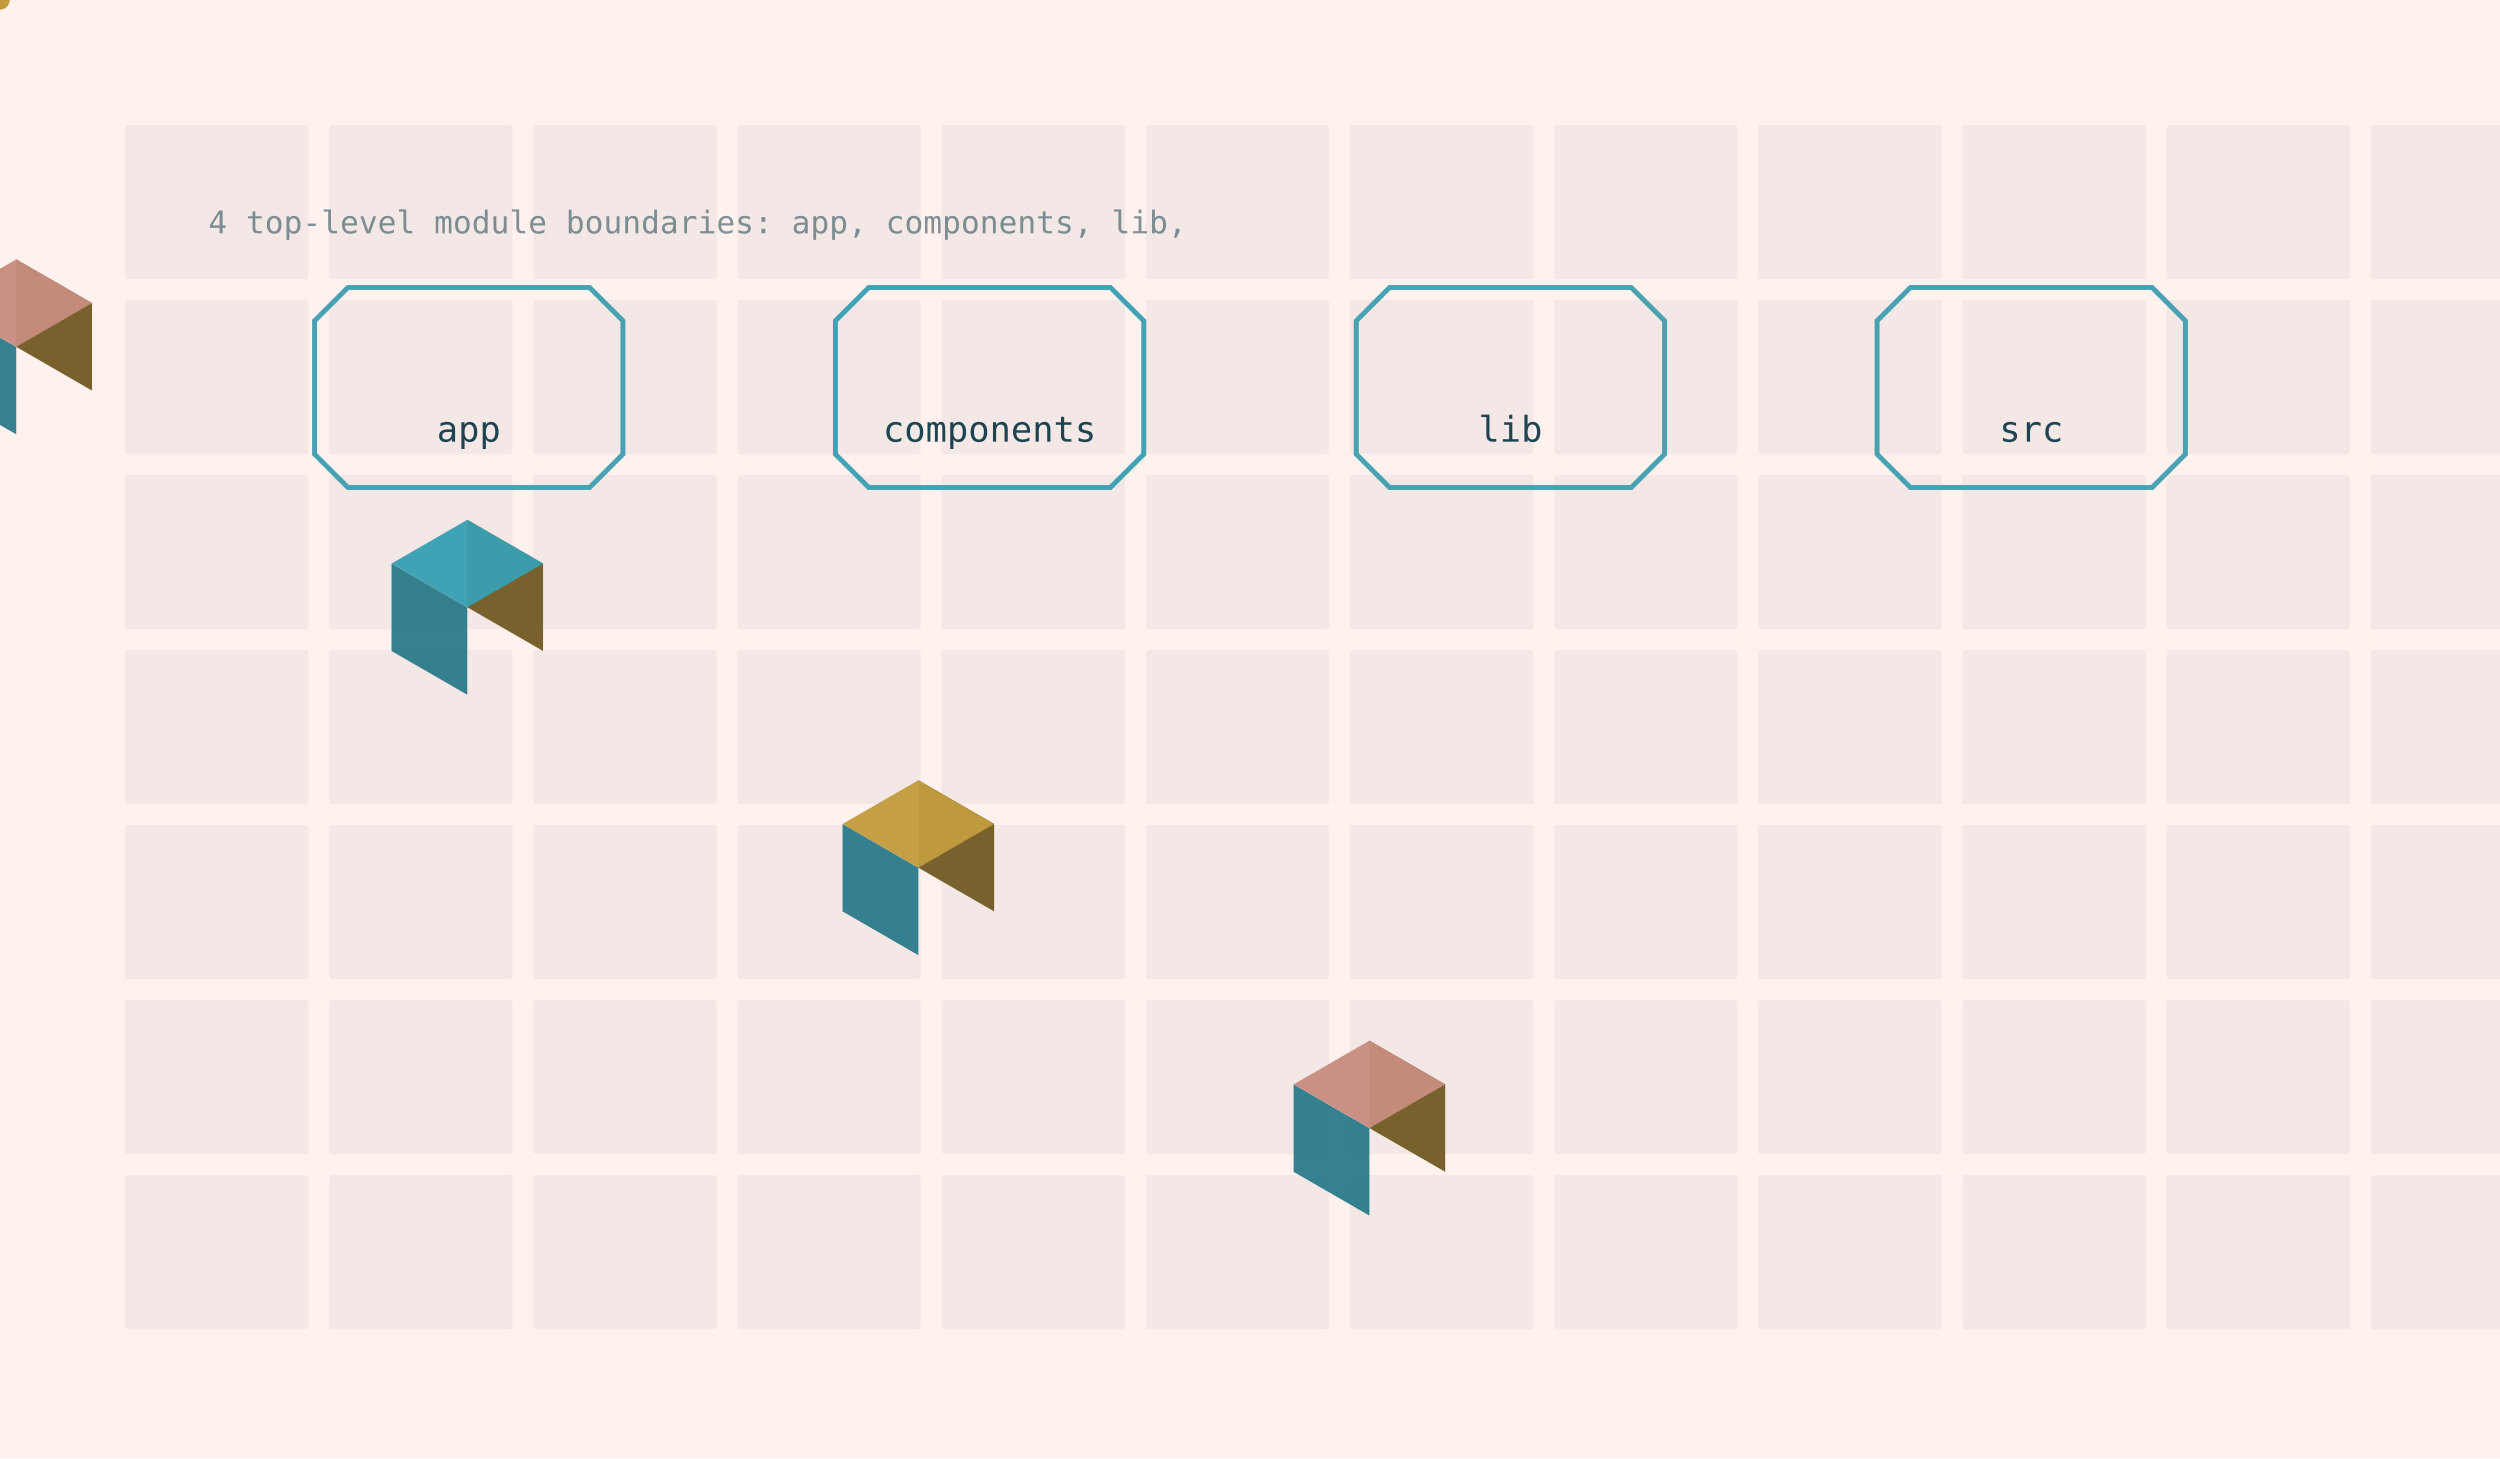
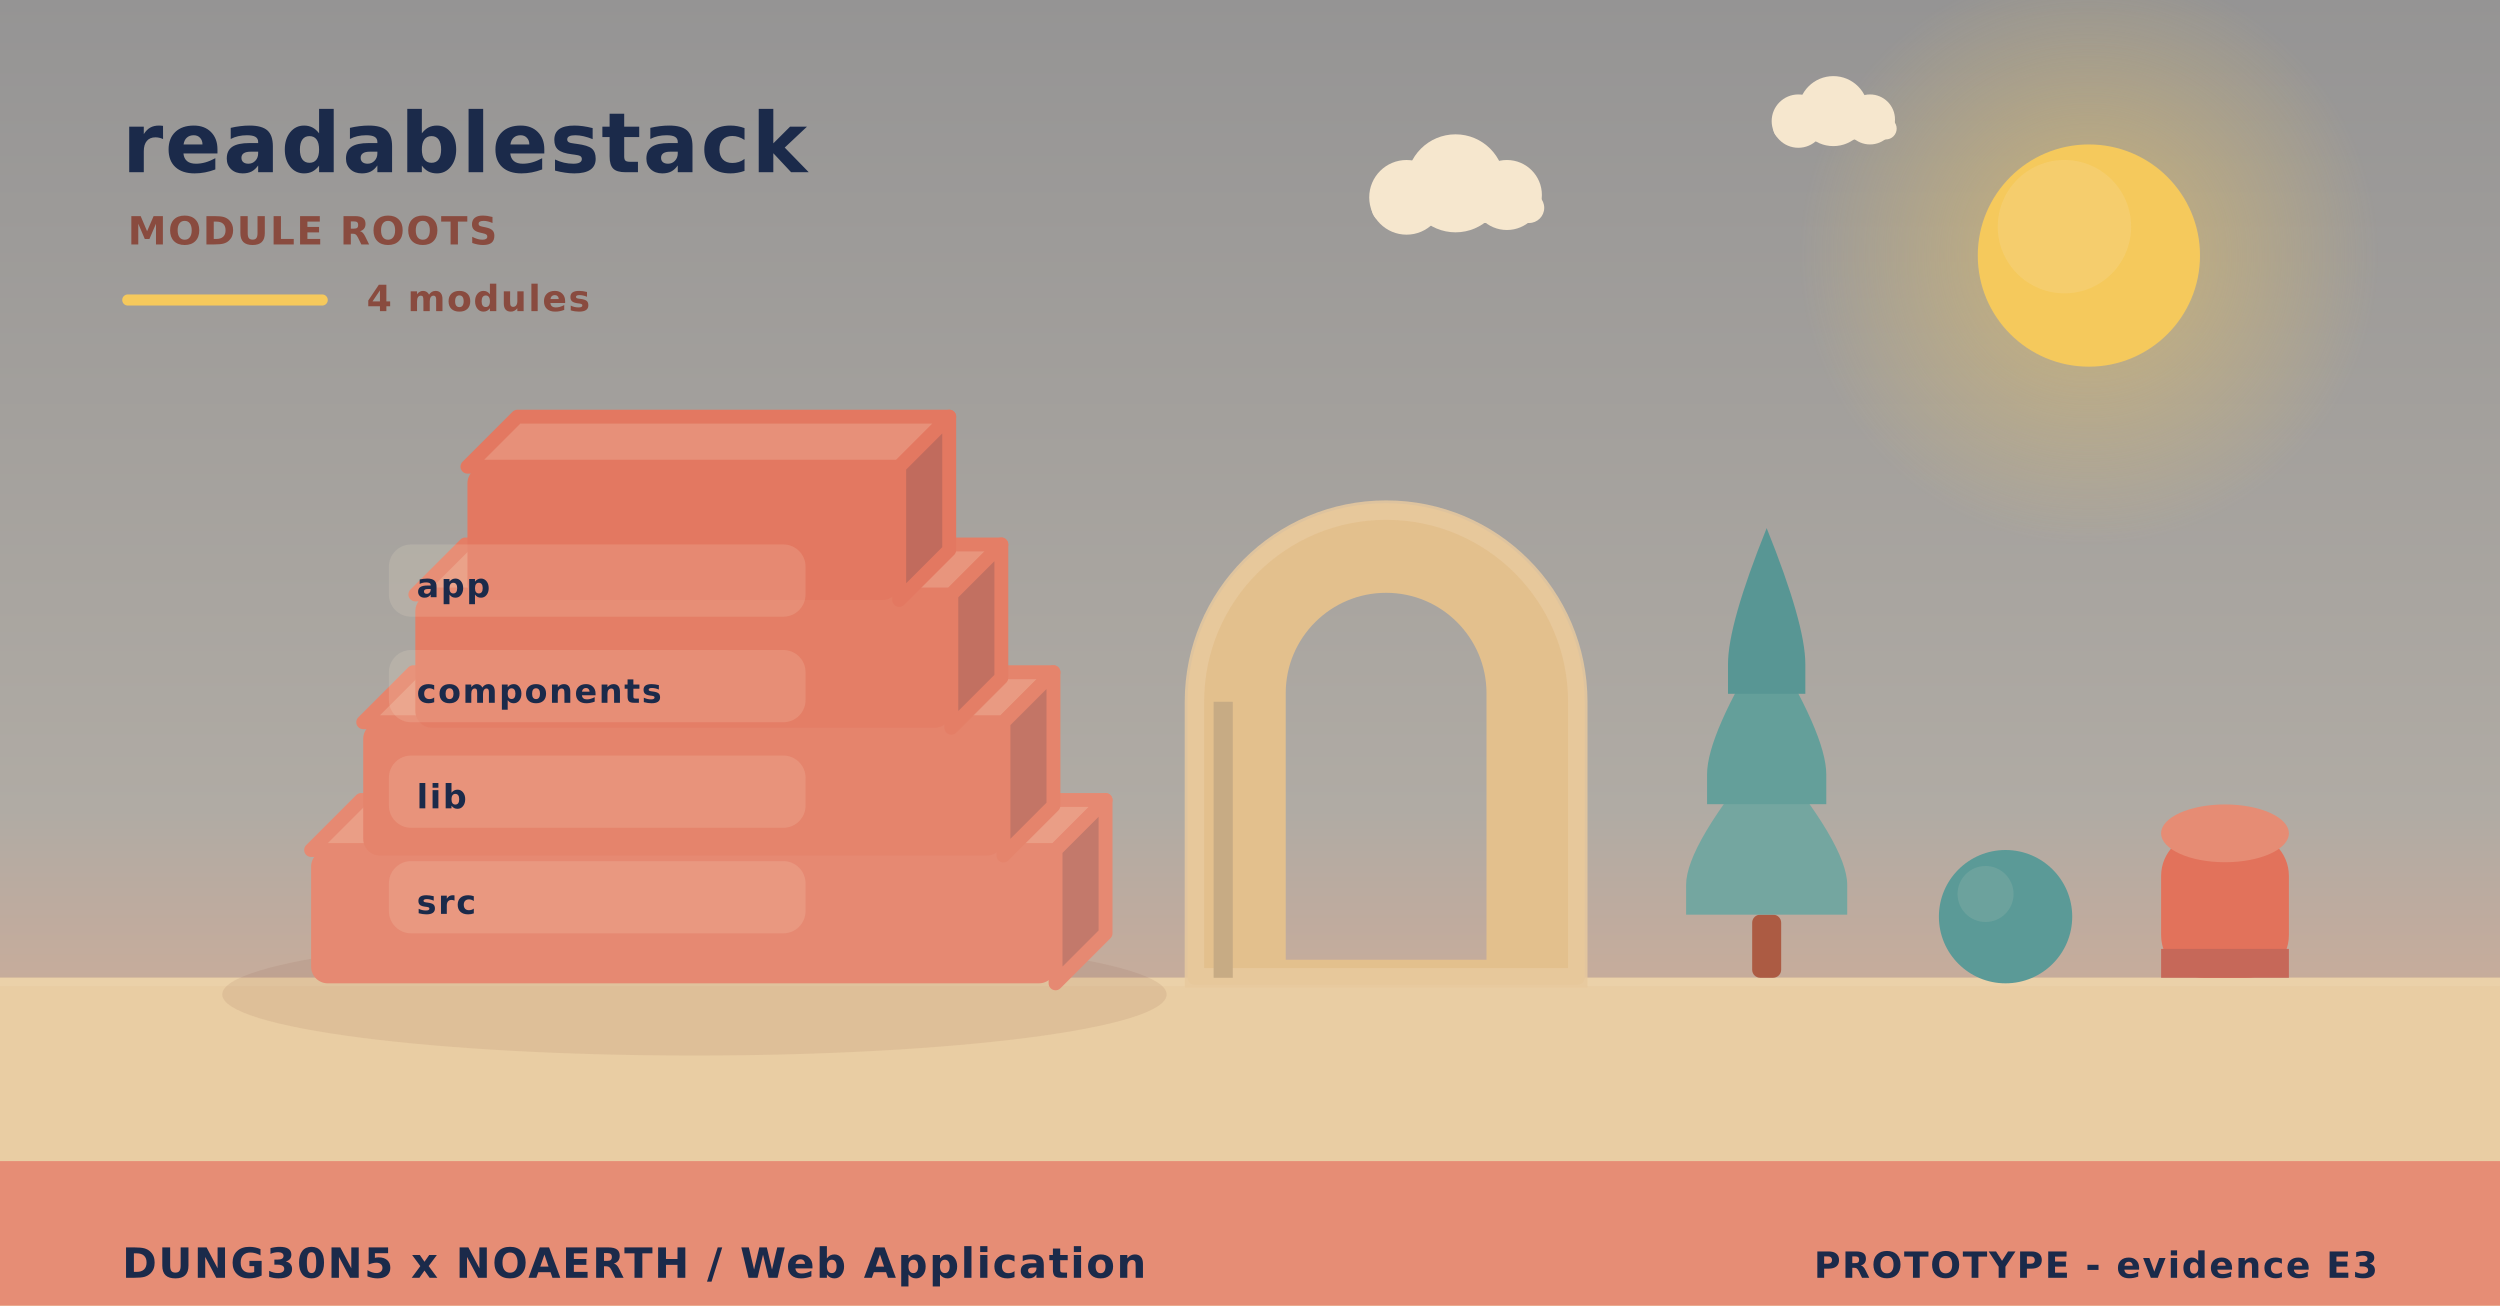
- <svg xmlns="http://www.w3.org/2000/svg" viewBox="0 0 1200 700" width="1200" height="700" role="img" aria-label="readablestack architecture">
-   <rect width="1200" height="700" fill="#fff1ed" />
-   <defs>
-     <linearGradient id="ga" x1="0" y1="0" x2="1" y2="1">
-       <stop offset="0%" stop-color="#c78c7e" />
-       <stop offset="100%" stop-color="#389eb2" />
-     </linearGradient>
-   </defs>
-   <rect x="60.00" y="60.00" width="88.00" height="74.00" rx="1.20" fill="#063241" opacity="0.05" />
-   <rect x="158.00" y="60.00" width="88.00" height="74.00" rx="1.20" fill="#063241" opacity="0.05" />
-   <rect x="256.00" y="60.00" width="88.00" height="74.00" rx="1.20" fill="#063241" opacity="0.05" />
-   <rect x="354.00" y="60.00" width="88.00" height="74.00" rx="1.20" fill="#063241" opacity="0.05" />
-   <rect x="452.00" y="60.00" width="88.00" height="74.00" rx="1.20" fill="#063241" opacity="0.05" />
-   <rect x="550.00" y="60.00" width="88.00" height="74.00" rx="1.20" fill="#063241" opacity="0.05" />
-   <rect x="648.00" y="60.00" width="88.00" height="74.00" rx="1.20" fill="#063241" opacity="0.05" />
-   <rect x="746.00" y="60.00" width="88.00" height="74.00" rx="1.20" fill="#063241" opacity="0.05" />
-   <rect x="844.00" y="60.00" width="88.00" height="74.00" rx="1.20" fill="#063241" opacity="0.05" />
-   <rect x="942.00" y="60.00" width="88.00" height="74.00" rx="1.20" fill="#063241" opacity="0.05" />
-   <rect x="1040.00" y="60.00" width="88.00" height="74.00" rx="1.20" fill="#063241" opacity="0.05" />
-   <rect x="1138.00" y="60.00" width="88.00" height="74.00" rx="1.20" fill="#063241" opacity="0.05" />
-   <rect x="60.00" y="144.00" width="88.00" height="74.00" rx="1.20" fill="#063241" opacity="0.05" />
-   <rect x="158.00" y="144.00" width="88.00" height="74.00" rx="1.20" fill="#063241" opacity="0.05" />
-   <rect x="256.00" y="144.00" width="88.00" height="74.00" rx="1.20" fill="#063241" opacity="0.05" />
-   <rect x="354.00" y="144.00" width="88.00" height="74.00" rx="1.20" fill="#063241" opacity="0.05" />
-   <rect x="452.00" y="144.00" width="88.00" height="74.00" rx="1.20" fill="#063241" opacity="0.05" />
-   <rect x="550.00" y="144.00" width="88.00" height="74.00" rx="1.20" fill="#063241" opacity="0.05" />
-   <rect x="648.00" y="144.00" width="88.00" height="74.00" rx="1.20" fill="#063241" opacity="0.05" />
-   <rect x="746.00" y="144.00" width="88.00" height="74.00" rx="1.20" fill="#063241" opacity="0.05" />
-   <rect x="844.00" y="144.00" width="88.00" height="74.00" rx="1.20" fill="#063241" opacity="0.05" />
-   <rect x="942.00" y="144.00" width="88.00" height="74.00" rx="1.20" fill="#063241" opacity="0.05" />
-   <rect x="1040.00" y="144.00" width="88.00" height="74.00" rx="1.20" fill="#063241" opacity="0.05" />
-   <rect x="1138.00" y="144.00" width="88.00" height="74.00" rx="1.20" fill="#063241" opacity="0.05" />
-   <rect x="60.00" y="228.00" width="88.00" height="74.00" rx="1.20" fill="#063241" opacity="0.05" />
-   <rect x="158.00" y="228.00" width="88.00" height="74.00" rx="1.20" fill="#063241" opacity="0.05" />
-   <rect x="256.00" y="228.00" width="88.00" height="74.00" rx="1.20" fill="#063241" opacity="0.05" />
-   <rect x="354.00" y="228.00" width="88.00" height="74.00" rx="1.20" fill="#063241" opacity="0.05" />
-   <rect x="452.00" y="228.00" width="88.00" height="74.00" rx="1.20" fill="#063241" opacity="0.05" />
-   <rect x="550.00" y="228.00" width="88.00" height="74.00" rx="1.20" fill="#063241" opacity="0.05" />
-   <rect x="648.00" y="228.00" width="88.00" height="74.00" rx="1.20" fill="#063241" opacity="0.05" />
-   <rect x="746.00" y="228.00" width="88.00" height="74.00" rx="1.20" fill="#063241" opacity="0.05" />
-   <rect x="844.00" y="228.00" width="88.00" height="74.00" rx="1.20" fill="#063241" opacity="0.05" />
-   <rect x="942.00" y="228.00" width="88.00" height="74.00" rx="1.20" fill="#063241" opacity="0.05" />
-   <rect x="1040.00" y="228.00" width="88.00" height="74.00" rx="1.20" fill="#063241" opacity="0.05" />
-   <rect x="1138.00" y="228.00" width="88.00" height="74.00" rx="1.20" fill="#063241" opacity="0.05" />
-   <rect x="60.00" y="312.00" width="88.00" height="74.00" rx="1.20" fill="#063241" opacity="0.05" />
-   <rect x="158.00" y="312.00" width="88.00" height="74.00" rx="1.20" fill="#063241" opacity="0.05" />
-   <rect x="256.00" y="312.00" width="88.00" height="74.00" rx="1.20" fill="#063241" opacity="0.05" />
-   <rect x="354.00" y="312.00" width="88.00" height="74.00" rx="1.20" fill="#063241" opacity="0.05" />
-   <rect x="452.00" y="312.00" width="88.00" height="74.00" rx="1.20" fill="#063241" opacity="0.05" />
-   <rect x="550.00" y="312.00" width="88.00" height="74.00" rx="1.20" fill="#063241" opacity="0.05" />
-   <rect x="648.00" y="312.00" width="88.00" height="74.00" rx="1.20" fill="#063241" opacity="0.05" />
-   <rect x="746.00" y="312.00" width="88.00" height="74.00" rx="1.20" fill="#063241" opacity="0.05" />
-   <rect x="844.00" y="312.00" width="88.00" height="74.00" rx="1.20" fill="#063241" opacity="0.05" />
-   <rect x="942.00" y="312.00" width="88.00" height="74.00" rx="1.20" fill="#063241" opacity="0.05" />
-   <rect x="1040.00" y="312.00" width="88.00" height="74.00" rx="1.20" fill="#063241" opacity="0.05" />
-   <rect x="1138.00" y="312.00" width="88.00" height="74.00" rx="1.20" fill="#063241" opacity="0.05" />
-   <rect x="60.00" y="396.00" width="88.00" height="74.00" rx="1.20" fill="#063241" opacity="0.05" />
-   <rect x="158.00" y="396.00" width="88.00" height="74.00" rx="1.20" fill="#063241" opacity="0.05" />
-   <rect x="256.00" y="396.00" width="88.00" height="74.00" rx="1.20" fill="#063241" opacity="0.05" />
-   <rect x="354.00" y="396.00" width="88.00" height="74.00" rx="1.20" fill="#063241" opacity="0.05" />
-   <rect x="452.00" y="396.00" width="88.00" height="74.00" rx="1.20" fill="#063241" opacity="0.05" />
-   <rect x="550.00" y="396.00" width="88.00" height="74.00" rx="1.20" fill="#063241" opacity="0.05" />
-   <rect x="648.00" y="396.00" width="88.00" height="74.00" rx="1.20" fill="#063241" opacity="0.05" />
-   <rect x="746.00" y="396.00" width="88.00" height="74.00" rx="1.20" fill="#063241" opacity="0.05" />
-   <rect x="844.00" y="396.00" width="88.00" height="74.00" rx="1.20" fill="#063241" opacity="0.05" />
-   <rect x="942.00" y="396.00" width="88.00" height="74.00" rx="1.20" fill="#063241" opacity="0.05" />
-   <rect x="1040.00" y="396.00" width="88.00" height="74.00" rx="1.20" fill="#063241" opacity="0.05" />
-   <rect x="1138.00" y="396.00" width="88.00" height="74.00" rx="1.20" fill="#063241" opacity="0.05" />
-   <rect x="60.00" y="480.00" width="88.00" height="74.00" rx="1.20" fill="#063241" opacity="0.05" />
-   <rect x="158.00" y="480.00" width="88.00" height="74.00" rx="1.20" fill="#063241" opacity="0.05" />
-   <rect x="256.00" y="480.00" width="88.00" height="74.00" rx="1.20" fill="#063241" opacity="0.05" />
-   <rect x="354.00" y="480.00" width="88.00" height="74.00" rx="1.20" fill="#063241" opacity="0.05" />
-   <rect x="452.00" y="480.00" width="88.00" height="74.00" rx="1.20" fill="#063241" opacity="0.05" />
-   <rect x="550.00" y="480.00" width="88.00" height="74.00" rx="1.20" fill="#063241" opacity="0.05" />
-   <rect x="648.00" y="480.00" width="88.00" height="74.00" rx="1.20" fill="#063241" opacity="0.05" />
-   <rect x="746.00" y="480.00" width="88.00" height="74.00" rx="1.20" fill="#063241" opacity="0.05" />
-   <rect x="844.00" y="480.00" width="88.00" height="74.00" rx="1.20" fill="#063241" opacity="0.05" />
-   <rect x="942.00" y="480.00" width="88.00" height="74.00" rx="1.20" fill="#063241" opacity="0.05" />
-   <rect x="1040.00" y="480.00" width="88.00" height="74.00" rx="1.20" fill="#063241" opacity="0.05" />
-   <rect x="1138.00" y="480.00" width="88.00" height="74.00" rx="1.20" fill="#063241" opacity="0.05" />
-   <rect x="60.00" y="564.00" width="88.00" height="74.00" rx="1.20" fill="#063241" opacity="0.05" />
-   <rect x="158.00" y="564.00" width="88.00" height="74.00" rx="1.20" fill="#063241" opacity="0.05" />
-   <rect x="256.00" y="564.00" width="88.00" height="74.00" rx="1.20" fill="#063241" opacity="0.05" />
-   <rect x="354.00" y="564.00" width="88.00" height="74.00" rx="1.20" fill="#063241" opacity="0.05" />
-   <rect x="452.00" y="564.00" width="88.00" height="74.00" rx="1.20" fill="#063241" opacity="0.05" />
-   <rect x="550.00" y="564.00" width="88.00" height="74.00" rx="1.20" fill="#063241" opacity="0.05" />
-   <rect x="648.00" y="564.00" width="88.00" height="74.00" rx="1.20" fill="#063241" opacity="0.05" />
-   <rect x="746.00" y="564.00" width="88.00" height="74.00" rx="1.20" fill="#063241" opacity="0.05" />
-   <rect x="844.00" y="564.00" width="88.00" height="74.00" rx="1.20" fill="#063241" opacity="0.05" />
-   <rect x="942.00" y="564.00" width="88.00" height="74.00" rx="1.20" fill="#063241" opacity="0.05" />
-   <rect x="1040.00" y="564.00" width="88.00" height="74.00" rx="1.20" fill="#063241" opacity="0.05" />
-   <rect x="1138.00" y="564.00" width="88.00" height="74.00" rx="1.20" fill="#063241" opacity="0.05" />
-   <path d="M167.00,138.00 H283.00 L299.00,154.00 V218.00 L283.00,234.00 H167.00 L151.00,218.00 V154.00 Z" fill="none" stroke="rgba(199,140,126,0.550)" stroke-width="1.80" opacity="0.90" />
-   <polygon points="7.79,166.50 44.17,187.50 44.17,145.50 7.79,124.50" fill="#715a24" opacity="0.95" />
-   <polygon points="-28.58,187.50 7.79,208.50 7.79,166.50 -28.58,145.50" fill="#2c7b8b" opacity="0.95" />
-   <polygon points="7.79,124.50 44.17,145.50 7.79,166.50 -28.58,145.50" fill="#c78c7e" opacity="0.95" />
-   <text x="225" y="212" font-family="ui-monospace,Menlo,monospace" font-size="17" fill="rgba(6,50,65,0.900)" text-anchor="middle">app</text>
+ <svg xmlns="http://www.w3.org/2000/svg" width="900" height="470" viewBox="0 0 900 470" role="img" aria-label="readablestack - how it is built">
+   <linearGradient id="skya" x1="0" y1="0" x2="0" y2="1">
+     <stop offset="0" stop-color="#959494" />
+     <stop offset="0.62" stop-color="#b0aba4" />
+     <stop offset="1" stop-color="#f3ad8a" />
+   </linearGradient>
+   <rect width="900" height="470" fill="url(#skya)" />
+   <radialGradient id="suna">
+     <stop offset="0.35" stop-color="#f5c95c" stop-opacity="0.34" />
+     <stop offset="1" stop-color="#f5c95c" stop-opacity="0" />
+   </radialGradient>
+   <circle cx="752" cy="92" r="104" fill="url(#suna)" />
+   <circle cx="752" cy="92" r="40" fill="#f5c95c" />
+   <circle cx="743.2" cy="81.6" r="24" fill="#f5d27e" opacity="0.5" />
  <g>
-     <path d="M167.00,138.00 H283.00 L299.00,154.00 V218.00 L283.00,234.00 H167.00 L151.00,218.00 V154.00 Z" fill="none" stroke="#389eb2" stroke-width="2.40" opacity="0.90" />
-     <animate attributeName="opacity" values="0.25;1.0;0.25" dur="15.9s" begin="0.0s" repeatCount="indefinite" />
+     <circle cx="524" cy="66" r="17.64" fill="#f6e7ce" />
+     <circle cx="506.36" cy="71.04" r="13.44" fill="#f6e7ce" />
+     <circle cx="542.48" cy="70.2" r="12.6" fill="#f6e7ce" />
+     <rect x="493.76" y="69.36" width="62.16" height="10.92" rx="5.46" fill="#f6e7ce" />
+     <animateTransform attributeName="transform" type="translate" values="0 0;24 0;0 0" dur="36s" begin="0s" repeatCount="indefinite" />
  </g>
-   <g opacity="0.9">
-     <circle cx="0.00" cy="0.00" r="4.50" fill="#c29b3e" opacity="1.00" />
-     <animateTransform attributeName="transform" type="translate" values="225.00,184.00 475.00,184.00" dur="5.3s" begin="0.0s" repeatCount="indefinite" />
-     <animateTransform attributeName="transform" type="translate" values="475.00,184.00 225.00,184.00" dur="5.3s" begin="2.65s" repeatCount="indefinite" />
+   <g>
+     <circle cx="660" cy="40" r="12.6" fill="#f6e7ce" />
+     <circle cx="647.4" cy="43.6" r="9.6" fill="#f6e7ce" />
+     <circle cx="673.2" cy="43" r="9" fill="#f6e7ce" />
+     <rect x="638.4" y="42.4" width="44.4" height="7.8" rx="3.9" fill="#f6e7ce" />
+     <animateTransform attributeName="transform" type="translate" values="0 0;-18 0;0 0" dur="46s" begin="3s" repeatCount="indefinite" />
  </g>
-   <path d="M417.00,138.00 H533.00 L549.00,154.00 V218.00 L533.00,234.00 H417.00 L401.00,218.00 V154.00 Z" fill="none" stroke="rgba(56,158,178,0.550)" stroke-width="1.80" opacity="0.90" />
-   <polygon points="224.30,291.50 260.67,312.50 260.67,270.50 224.30,249.50" fill="#715a24" opacity="0.95" />
-   <polygon points="187.93,312.50 224.30,333.50 224.30,291.50 187.93,270.50" fill="#2c7b8b" opacity="0.95" />
-   <polygon points="224.30,249.50 260.67,270.50 224.30,291.50 187.93,270.50" fill="#389eb2" opacity="0.95" />
-   <text x="475" y="212" font-family="ui-monospace,Menlo,monospace" font-size="17" fill="rgba(6,50,65,0.900)" text-anchor="middle">components</text>
+   <rect x="0" y="352" width="900" height="118" fill="#e9cda3" />
+   <rect x="0" y="352" width="900" height="3" fill="#ebd1a9" />
+   <text x="44" y="62" font-family="Verdana,DejaVu Sans,sans-serif" font-size="30" font-weight="700" letter-spacing="0.6" fill="#1b2a4a" text-anchor="start">readablestack</text>
+   <text x="46" y="88" font-family="Verdana,DejaVu Sans,sans-serif" font-size="14" font-weight="700" letter-spacing="0.6" fill="#894b3f" text-anchor="start">MODULE ROOTS</text>
+   <rect x="44" y="106" width="74" height="4" rx="2" fill="#f5c95c" />
+   <text x="132" y="112" font-family="Verdana,DejaVu Sans,sans-serif" font-size="13" font-weight="700" letter-spacing="0.6" fill="#894b3f" text-anchor="start">4 modules</text>
+   <ellipse cx="250" cy="358" rx="170" ry="22" fill="rgba(138,90,68,0.11)" />
+   <path d="M112,306 L380,306 L398,288 L130,288 Z" fill="#ea9e86" stroke="#e68972" stroke-width="5" stroke-linejoin="round" />
+   <path d="M380,306 L398,288 L398,336 L380,354 Z" fill="#c3796b" stroke="#e68972" stroke-width="5" stroke-linejoin="round" />
+   <rect x="112" y="306" width="268" height="48" rx="6" fill="#e68972" />
+   <path d="M130.76,260 L361.24,260 L379.24,242 L148.76,242 Z" fill="#e99a82" stroke="#e5846c" stroke-width="5" stroke-linejoin="round" />
+   <path d="M361.24,260 L379.24,242 L379.24,290 L361.24,308 Z" fill="#c37566" stroke="#e5846c" stroke-width="5" stroke-linejoin="round" />
+   <rect x="130.76" y="260" width="230.48" height="48" rx="6" fill="#e5846c" />
+   <path d="M149.52,214 L342.48,214 L360.48,196 L167.52,196 Z" fill="#e8957d" stroke="#e47e66" stroke-width="5" stroke-linejoin="round" />
+   <path d="M342.48,214 L360.48,196 L360.48,244 L342.48,262 Z" fill="#c27061" stroke="#e47e66" stroke-width="5" stroke-linejoin="round" />
+   <rect x="149.52" y="214" width="192.96" height="48" rx="6" fill="#e47e66" />
+   <path d="M168.28,168 L323.72,168 L341.72,150 L186.28,150 Z" fill="#e79079" stroke="#e37861" stroke-width="5" stroke-linejoin="round" />
+   <path d="M323.72,168 L341.72,150 L341.72,198 L323.72,216 Z" fill="#c16b5d" stroke="#e37861" stroke-width="5" stroke-linejoin="round" />
+   <rect x="168.28" y="168" width="155.44" height="48" rx="6" fill="#e37861" />
+   <rect x="140" y="196" width="150" height="26" rx="8" fill="rgba(246,231,206,0.16)" opacity="0.94" />
  <g>
-     <path d="M417.00,138.00 H533.00 L549.00,154.00 V218.00 L533.00,234.00 H417.00 L401.00,218.00 V154.00 Z" fill="none" stroke="#389eb2" stroke-width="2.40" opacity="0.90" />
-     <animate attributeName="opacity" values="0.25;1.0;0.25" dur="15.9s" begin="0.45s" repeatCount="indefinite" />
+     <text x="150" y="215" font-family="Verdana,DejaVu Sans,sans-serif" font-size="12" font-weight="700" letter-spacing="0.6" fill="#1b2a4a" text-anchor="start">app</text>
+     <animateTransform attributeName="transform" type="translate" values="0 10;0 0" dur="0.7s" begin="0.3s" fill="freeze" />
  </g>
-   <g opacity="0.9">
-     <circle cx="0.00" cy="0.00" r="4.50" fill="#c29b3e" opacity="1.00" />
-     <animateTransform attributeName="transform" type="translate" values="475.00,184.00 725.00,184.00" dur="5.3s" begin="0.3s" repeatCount="indefinite" />
-     <animateTransform attributeName="transform" type="translate" values="725.00,184.00 475.00,184.00" dur="5.3s" begin="2.95s" repeatCount="indefinite" />
+   <rect x="140" y="234" width="150" height="26" rx="8" fill="rgba(246,231,206,0.16)" opacity="0.94" />
+   <g>
+     <text x="150" y="253" font-family="Verdana,DejaVu Sans,sans-serif" font-size="12" font-weight="700" letter-spacing="0.6" fill="#1b2a4a" text-anchor="start">components</text>
+     <animateTransform attributeName="transform" type="translate" values="0 10;0 0" dur="0.7s" begin="0.5s" fill="freeze" />
  </g>
-   <path d="M667.00,138.00 H783.00 L799.00,154.00 V218.00 L783.00,234.00 H667.00 L651.00,218.00 V154.00 Z" fill="none" stroke="rgba(194,155,62,0.550)" stroke-width="1.80" opacity="0.90" />
-   <polygon points="440.81,416.50 477.18,437.50 477.18,395.50 440.81,374.50" fill="#715a24" opacity="0.95" />
-   <polygon points="404.43,437.50 440.81,458.50 440.81,416.50 404.43,395.50" fill="#2c7b8b" opacity="0.95" />
-   <polygon points="440.81,374.50 477.18,395.50 440.81,416.50 404.43,395.50" fill="#c29b3e" opacity="0.95" />
-   <text x="725" y="212" font-family="ui-monospace,Menlo,monospace" font-size="17" fill="rgba(6,50,65,0.900)" text-anchor="middle">lib</text>
+   <rect x="140" y="272" width="150" height="26" rx="8" fill="rgba(246,231,206,0.16)" opacity="0.94" />
  <g>
-     <path d="M667.00,138.00 H783.00 L799.00,154.00 V218.00 L783.00,234.00 H667.00 L651.00,218.00 V154.00 Z" fill="none" stroke="#389eb2" stroke-width="2.40" opacity="0.90" />
-     <animate attributeName="opacity" values="0.25;1.0;0.25" dur="15.9s" begin="0.9s" repeatCount="indefinite" />
+     <text x="150" y="291" font-family="Verdana,DejaVu Sans,sans-serif" font-size="12" font-weight="700" letter-spacing="0.6" fill="#1b2a4a" text-anchor="start">lib</text>
+     <animateTransform attributeName="transform" type="translate" values="0 10;0 0" dur="0.7s" begin="0.7s" fill="freeze" />
  </g>
-   <g opacity="0.9">
-     <circle cx="0.00" cy="0.00" r="4.50" fill="#c29b3e" opacity="1.00" />
-     <animateTransform attributeName="transform" type="translate" values="725.00,184.00 975.00,184.00" dur="5.3s" begin="0.6s" repeatCount="indefinite" />
-     <animateTransform attributeName="transform" type="translate" values="975.00,184.00 725.00,184.00" dur="5.3s" begin="3.25s" repeatCount="indefinite" />
+   <rect x="140" y="310" width="150" height="26" rx="8" fill="rgba(246,231,206,0.16)" opacity="0.94" />
+   <g>
+     <text x="150" y="329" font-family="Verdana,DejaVu Sans,sans-serif" font-size="12" font-weight="700" letter-spacing="0.6" fill="#1b2a4a" text-anchor="start">src</text>
+     <animateTransform attributeName="transform" type="translate" values="0 10;0 0" dur="0.7s" begin="0.9s" fill="freeze" />
  </g>
-   <path d="M917.00,138.00 H1033.00 L1049.00,154.00 V218.00 L1033.00,234.00 H917.00 L901.00,218.00 V154.00 Z" fill="none" stroke="rgba(199,140,126,0.550)" stroke-width="1.80" opacity="0.90" />
-   <polygon points="657.31,541.50 693.69,562.50 693.69,520.50 657.31,499.50" fill="#715a24" opacity="0.95" />
-   <polygon points="620.94,562.50 657.31,583.50 657.31,541.50 620.94,520.50" fill="#2c7b8b" opacity="0.95" />
-   <polygon points="657.31,499.50 693.69,520.50 657.31,541.50 620.94,520.50" fill="#c78c7e" opacity="0.95" />
-   <text x="975" y="212" font-family="ui-monospace,Menlo,monospace" font-size="17" fill="rgba(6,50,65,0.900)" text-anchor="middle">src</text>
-   <g>
-     <path d="M917.00,138.00 H1033.00 L1049.00,154.00 V218.00 L1033.00,234.00 H917.00 L901.00,218.00 V154.00 Z" fill="none" stroke="#389eb2" stroke-width="2.40" opacity="0.90" />
-     <animate attributeName="opacity" values="0.25;1.0;0.25" dur="15.9s" begin="1.35s" repeatCount="indefinite" />
-   </g>
-   <g opacity="0.9">
-     <circle cx="0.00" cy="0.00" r="4.50" fill="#c29b3e" opacity="1.00" />
-     <animateTransform attributeName="transform" type="translate" values="975.00,184.00 975.00,184.00" dur="5.3s" begin="0.9s" repeatCount="indefinite" />
-     <animateTransform attributeName="transform" type="translate" values="975.00,184.00 975.00,184.00" dur="5.3s" begin="3.55s" repeatCount="indefinite" />
-   </g>
-   <text x="100" y="112" font-family="ui-monospace,Menlo,monospace" font-size="15" fill="rgba(6,50,65,0.500)">4 top-level module boundaries: app, components, lib,</text>
+   <path d="M430,352 L430,252.64 A69,69 0 0 1 568,252.64 L568,352 Z M460.36,348 L460.36,249.55 A38.64,38.64 0 0 1 537.64,249.55 L537.64,348 Z" fill="#e3c08d" fill-rule="evenodd" stroke="#e3c08d" stroke-width="5" stroke-linejoin="round" />
+   <path d="M430,352 L430,252.64 A69,69 0 0 1 568,252.64 L568,352 Z" fill="none" stroke="#e8c99d" stroke-width="7" stroke-linecap="round" opacity="0.85" />
+   <rect x="436.9" y="252.64" width="6.9" height="99.36" fill="#c7ab84" />
+   <rect x="630.78" y="329.28" width="10.44" height="22.72" rx="2.9" fill="#ac5b43" />
+   <path d="M636,269.64 Q607,304.23 607,318.54 Q607,329.28 607,329.28 L665,329.28 Q665,329.28 665,318.54 Q665,304.23 636,269.64 Z" fill="#74a6a0" />
+   <path d="M636,229.88 Q614.54,264.47 614.54,278.78 Q614.54,289.52 614.54,289.52 L657.46,289.52 Q657.46,289.52 657.46,278.78 Q657.46,264.47 636,229.88 Z" fill="#649f9a" />
+   <path d="M636,190.12 Q622.08,224.71 622.08,239.02 Q622.08,249.76 622.08,249.76 L649.92,249.76 Q649.92,249.76 649.92,239.02 Q649.92,224.71 636,190.12 Z" fill="#589694" />
+   <circle cx="722" cy="330" r="24" fill="#5b9a97" />
+   <circle cx="714.8" cy="321.84" r="10.08" fill="#7aa9a2" opacity="0.55" />
+   <rect x="778" y="300" width="46" height="52" rx="15.33" fill="#e2725b" />
+   <ellipse cx="801" cy="300" rx="23" ry="10.4" fill="#e68c74" />
+   <rect x="778" y="341.6" width="46" height="10.4" fill="#c66859" />
+   <rect x="0" y="418" width="900" height="52" rx="0" fill="#e68972" opacity="0.94" />
+   <text x="44" y="460" font-family="Verdana,DejaVu Sans,sans-serif" font-size="15" font-weight="700" letter-spacing="0.6" fill="#1b2a4a" text-anchor="start">DUNG30N5 x NOAERTH  /  Web Application</text>
+   <text x="856" y="460" font-family="Verdana,DejaVu Sans,sans-serif" font-size="13" font-weight="700" letter-spacing="0.6" fill="#1b2a4a" text-anchor="end">PROTOTYPE  -  evidence E3</text>
</svg>
